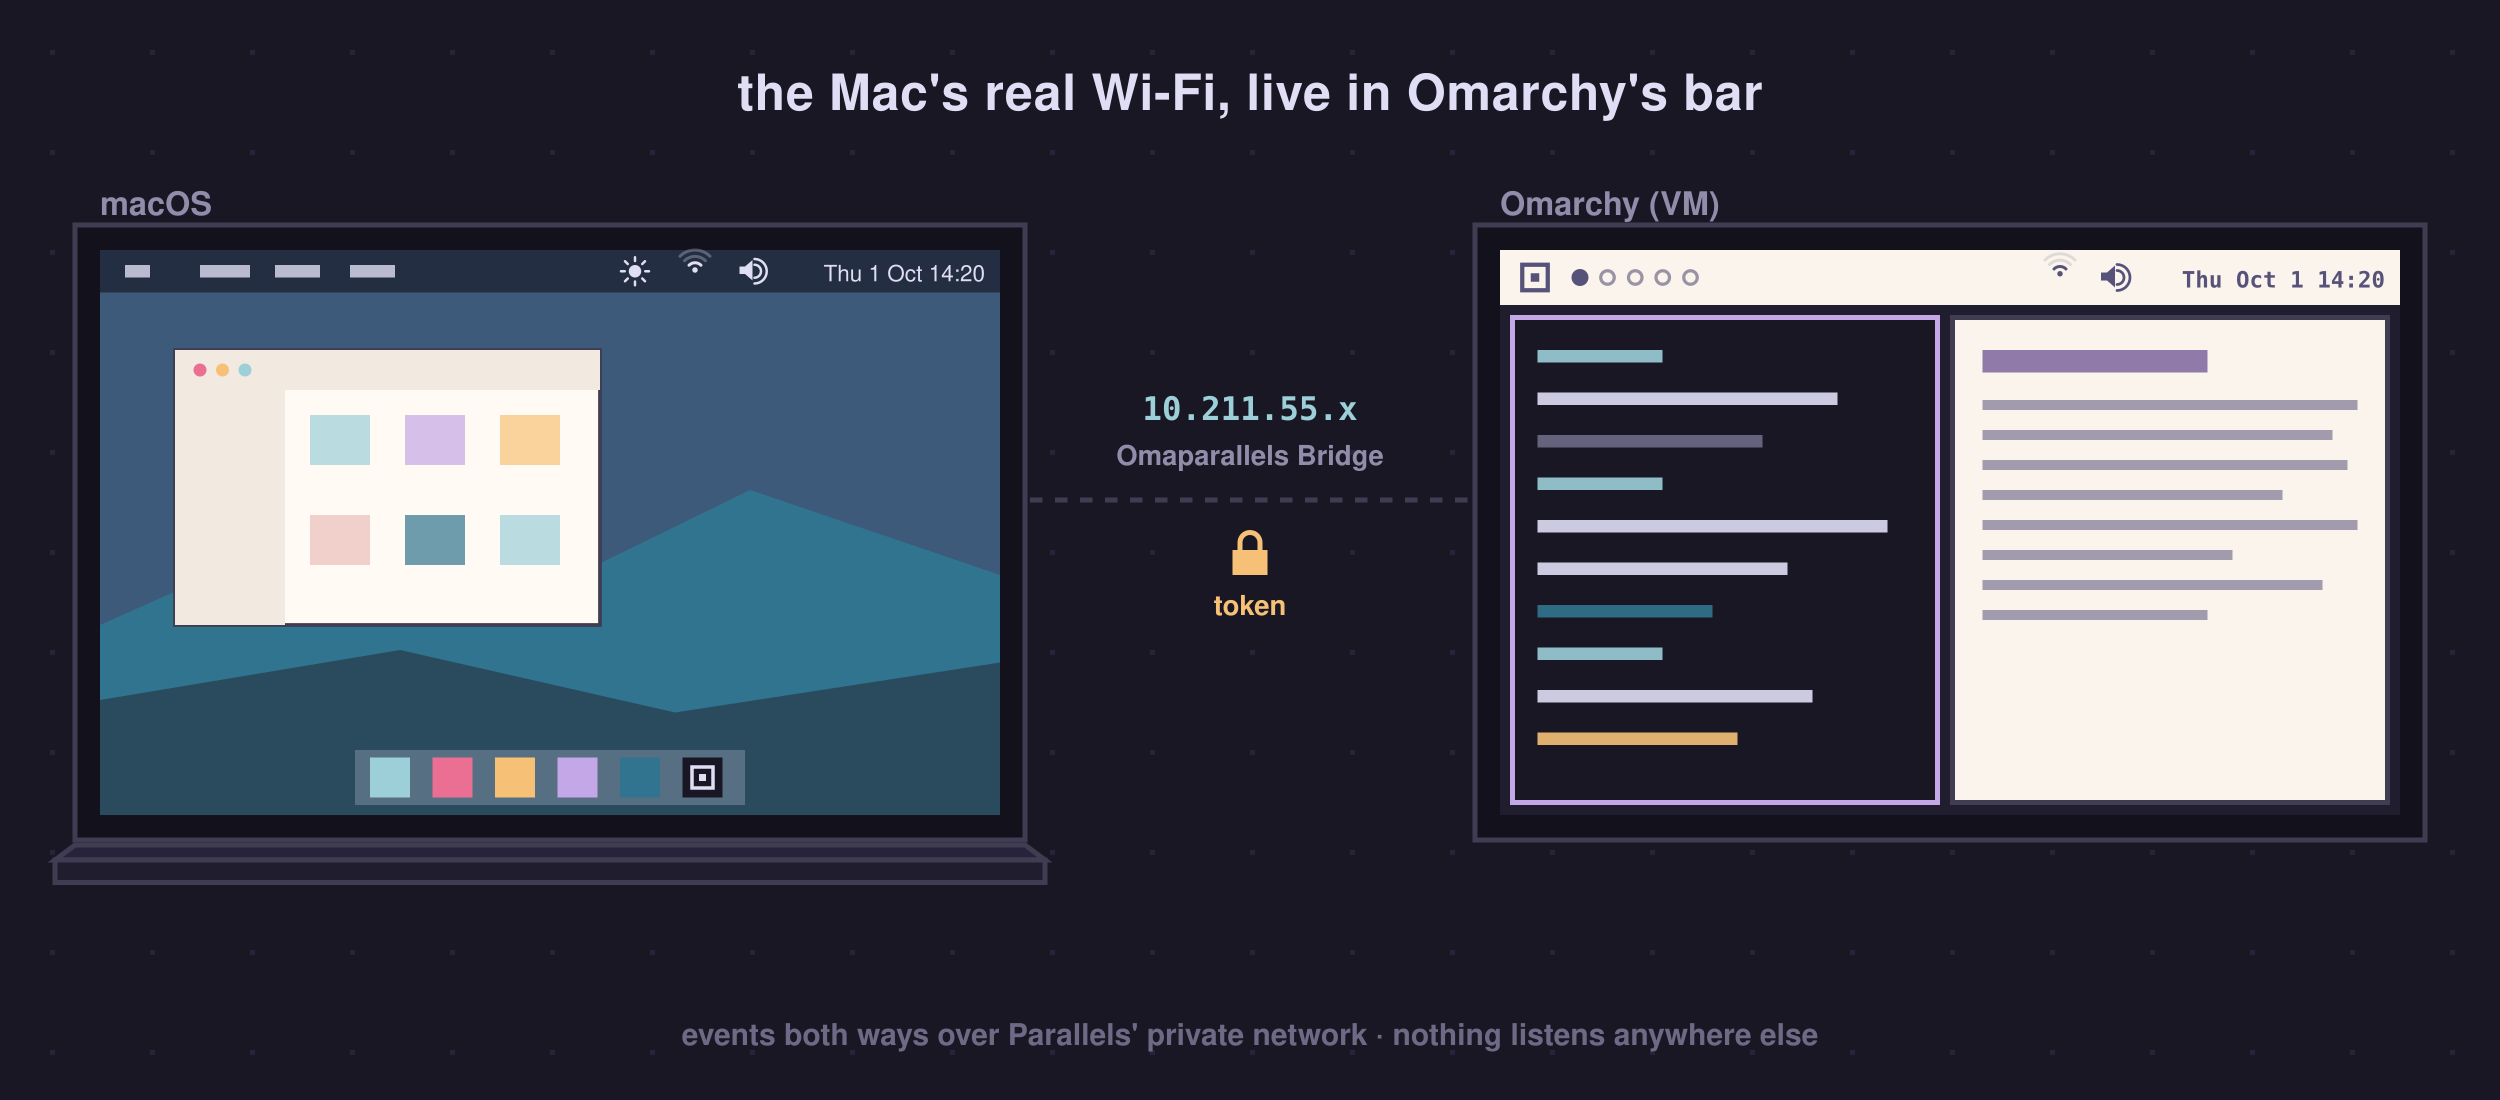
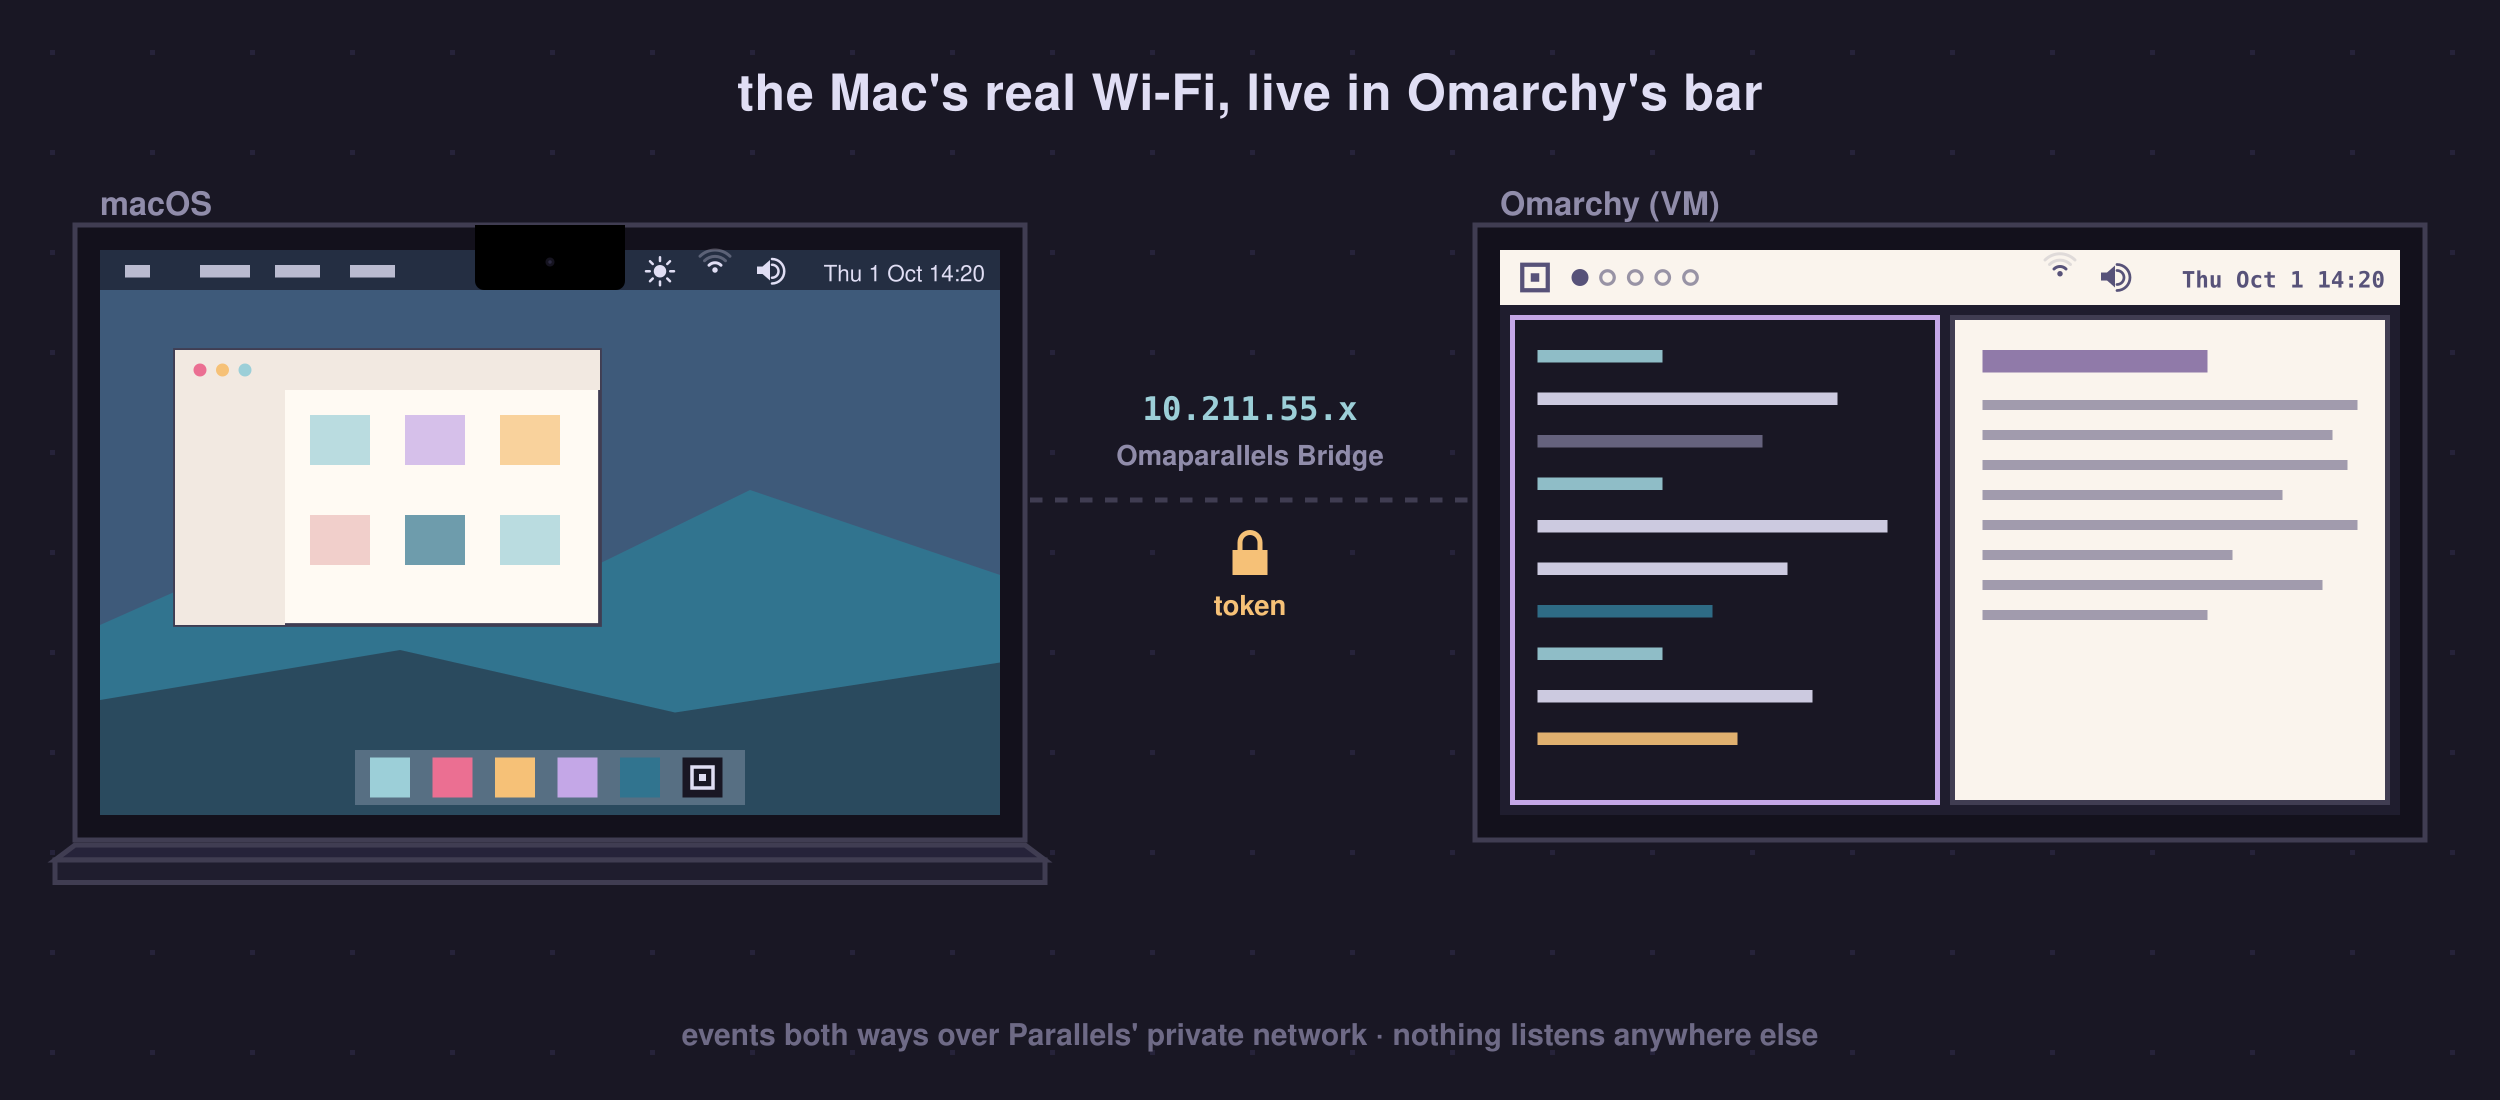
<svg xmlns="http://www.w3.org/2000/svg" viewBox="0 0 1000 440" width="1000" height="440" role="img" aria-labelledby="t d">
  <defs>
    <pattern id="dots" width="40" height="40" patternUnits="userSpaceOnUse">
      <rect x="20" y="20" width="2" height="2" fill="#26233a" />
    </pattern>
  </defs>
  <rect width="1000" height="440" fill="#191724" />
  <rect width="1000" height="440" fill="url(#dots)" />
  <g opacity="1">
    <animate attributeName="opacity" dur="15s" repeatCount="indefinite" keyTimes="0;0.307;0.327;1" values="1;1;0;0" />
    <text x="500" y="44" font-family="-apple-system, BlinkMacSystemFont, 'Segoe UI', Helvetica, Arial, sans-serif" font-size="20" font-weight="600" fill="#e0def4" text-anchor="middle" letter-spacing="0.3">the Mac's real Wi-Fi, live in Omarchy's bar</text>
  </g>
  <g opacity="0">
    <animate attributeName="opacity" dur="15s" repeatCount="indefinite" keyTimes="0;0.313;0.333;0.64;0.66;1" values="0;0;1;1;0;0" />
    <text x="500" y="44" font-family="-apple-system, BlinkMacSystemFont, 'Segoe UI', Helvetica, Arial, sans-serif" font-size="20" font-weight="600" fill="#e0def4" text-anchor="middle" letter-spacing="0.3">AirPods connect, Omarchy's audio follows</text>
  </g>
  <g opacity="0">
    <animate attributeName="opacity" dur="15s" repeatCount="indefinite" keyTimes="0;0.647;0.667;0.973;0.993;1" values="0;0;1;1;0;0" />
    <text x="500" y="44" font-family="-apple-system, BlinkMacSystemFont, 'Segoe UI', Helvetica, Arial, sans-serif" font-size="20" font-weight="600" fill="#e0def4" text-anchor="middle" letter-spacing="0.3">Omarchy's nightlight switches the Mac's Night Shift</text>
  </g>
  <text x="40" y="86" font-family="-apple-system, BlinkMacSystemFont, 'Segoe UI', Helvetica, Arial, sans-serif" font-size="13" font-weight="600" fill="#908caa" text-anchor="start">macOS</text>
  <rect x="30" y="90" width="380" height="246" fill="#13111c" stroke="#403d52" stroke-width="2" />
  <polygon points="30,338 410,338 418,344 22,344" fill="#26233a" stroke="#403d52" stroke-width="2" />
  <rect x="22" y="344" width="396" height="9" fill="#1f1d2e" stroke="#403d52" stroke-width="2" />
  <rect x="40" y="100" width="360" height="226" fill="#3e5a7a" />
  <polygon points="40,250 130,210 210,240 300,196 400,230 400,326 40,326" fill="#31748f" />
  <polygon points="40,280 160,260 270,285 400,265 400,326 40,326" fill="#2a4a5e" />
  <rect x="70" y="140" width="170" height="110" fill="#fffaf3" stroke="#403d52" stroke-width="1.5" />
  <rect x="70" y="140" width="170" height="16" fill="#f2e9e1" />
  <circle cx="80" cy="148" r="2.6" fill="#eb6f92" />
  <circle cx="89" cy="148" r="2.6" fill="#f6c177" />
  <circle cx="98" cy="148" r="2.6" fill="#9ccfd8" />
  <rect x="70" y="156" width="44" height="94" fill="#f2e9e1" />
  <rect x="124" y="166" width="24" height="20" fill="#9ccfd8" opacity="0.7" />
  <rect x="162" y="166" width="24" height="20" fill="#c4a7e7" opacity="0.7" />
  <rect x="200" y="166" width="24" height="20" fill="#f6c177" opacity="0.7" />
  <rect x="124" y="206" width="24" height="20" fill="#ebbcba" opacity="0.7" />
  <rect x="162" y="206" width="24" height="20" fill="#31748f" opacity="0.7" />
  <rect x="200" y="206" width="24" height="20" fill="#9ccfd8" opacity="0.7" />
  <rect x="142.0" y="300" width="156" height="22" fill="#e0def4" opacity="0.25" />
  <rect x="148.0" y="303" width="16" height="16" fill="#9ccfd8" />
  <rect x="173.0" y="303" width="16" height="16" fill="#eb6f92" />
  <rect x="198.0" y="303" width="16" height="16" fill="#f6c177" />
  <rect x="223.0" y="303" width="16" height="16" fill="#c4a7e7" />
  <rect x="248.0" y="303" width="16" height="16" fill="#31748f" />
  <rect x="273.0" y="303" width="16" height="16" fill="#191724" />
  <rect x="276.8" y="306.8" width="8.4" height="8.4" fill="none" stroke="#e0def4" stroke-width="1.4" />
  <rect x="279.6" y="309.6" width="2.8" height="2.8" fill="#e0def4" />
-   <rect x="40" y="100" width="360" height="17" fill="#13111c" opacity="0.6" />
+   <rect x="40" y="100" width="360" height="16" fill="#13111c" opacity="0.6" />
  <rect x="50" y="106" width="10" height="5" fill="#e0def4" opacity="0.8" />
  <rect x="80" y="106" width="20" height="5" fill="#e0def4" opacity="0.8" />
  <rect x="110" y="106" width="18" height="5" fill="#e0def4" opacity="0.8" />
  <rect x="140" y="106" width="18" height="5" fill="#e0def4" opacity="0.8" />
-   <circle cx="254" cy="108.5" r="2.5" fill="#e0def4" />
-   <path d="M258.1 108.5L259.6 108.5M256.9 111.4L258.0 112.5M254.0 112.6L254.0 114.1M251.1 111.4L250.0 112.5M249.9 108.5L248.4 108.5M251.1 105.6L250.0 104.5M254.0 104.4L254.0 102.9M256.9 105.6L258.0 104.5" stroke="#e0def4" stroke-width="1.0" stroke-linecap="round" />
+   <circle cx="264" cy="108.5" r="2.5" fill="#e0def4" />
+   <path d="M268.1 108.5L269.6 108.5M266.9 111.4L268.0 112.5M264.0 112.6L264.0 114.1M261.1 111.4L260.0 112.5M259.9 108.5L258.4 108.5M261.1 105.6L260.0 104.5M264.0 104.4L264.0 102.9M266.9 105.6L268.0 104.5" stroke="#e0def4" stroke-width="1.0" stroke-linecap="round" />
  <text x="394" y="112.5" font-family="-apple-system, BlinkMacSystemFont, 'Segoe UI', Helvetica, Arial, sans-serif" font-size="9" font-weight="500" fill="#e0def4" text-anchor="end">Thu 1 Oct 14:20</text>
  <g opacity="1">
    <animate attributeName="opacity" dur="15s" repeatCount="indefinite" keyTimes="0;0.067;0.068;0.979;0.98;1" values="1;1;0;0;1;1" />
-     <circle cx="278" cy="108.0" r="1.1" fill="#e0def4" />
-     <path d="M275.6 106.1A3.36 3.36 0 0 1 280.4 106.1" fill="none" stroke="#e0def4" stroke-width="1.2" stroke-linecap="round" />
-     <path d="M273.8 104.3A5.92 5.92 0 0 1 282.2 104.3" fill="none" stroke="#e0def4" stroke-width="1.2" stroke-linecap="round" opacity="0.3" />
-     <path d="M272.0 102.5A8.48 8.48 0 0 1 284.0 102.5" fill="none" stroke="#e0def4" stroke-width="1.2" stroke-linecap="round" opacity="0.3" />
+     <circle cx="286" cy="108.0" r="1.1" fill="#e0def4" />
+     <path d="M283.6 106.1A3.36 3.36 0 0 1 288.4 106.1" fill="none" stroke="#e0def4" stroke-width="1.2" stroke-linecap="round" />
+     <path d="M281.8 104.3A5.92 5.92 0 0 1 290.2 104.3" fill="none" stroke="#e0def4" stroke-width="1.2" stroke-linecap="round" opacity="0.3" />
+     <path d="M280.0 102.5A8.48 8.48 0 0 1 292.0 102.5" fill="none" stroke="#e0def4" stroke-width="1.2" stroke-linecap="round" opacity="0.3" />
  </g>
  <g opacity="0">
    <animate attributeName="opacity" dur="15s" repeatCount="indefinite" keyTimes="0;0.065;0.067;0.16;0.161;1" values="0;0;1;1;0;0" />
-     <circle cx="278" cy="108.0" r="1.1" fill="#e0def4" />
-     <path d="M275.6 106.1A3.36 3.36 0 0 1 280.4 106.1" fill="none" stroke="#e0def4" stroke-width="1.2" stroke-linecap="round" />
-     <path d="M273.8 104.3A5.92 5.92 0 0 1 282.2 104.3" fill="none" stroke="#e0def4" stroke-width="1.2" stroke-linecap="round" />
-     <path d="M272.0 102.5A8.48 8.48 0 0 1 284.0 102.5" fill="none" stroke="#e0def4" stroke-width="1.2" stroke-linecap="round" opacity="0.3" />
+     <circle cx="286" cy="108.0" r="1.1" fill="#e0def4" />
+     <path d="M283.6 106.1A3.36 3.36 0 0 1 288.4 106.1" fill="none" stroke="#e0def4" stroke-width="1.2" stroke-linecap="round" />
+     <path d="M281.8 104.3A5.92 5.92 0 0 1 290.2 104.3" fill="none" stroke="#e0def4" stroke-width="1.2" stroke-linecap="round" />
+     <path d="M280.0 102.5A8.48 8.48 0 0 1 292.0 102.5" fill="none" stroke="#e0def4" stroke-width="1.2" stroke-linecap="round" opacity="0.3" />
  </g>
  <g opacity="0">
    <animate attributeName="opacity" dur="15s" repeatCount="indefinite" keyTimes="0;0.159;0.16;0.98;0.981;1" values="0;0;1;1;0;0" />
-     <circle cx="278" cy="108.0" r="1.1" fill="#e0def4" />
-     <path d="M275.6 106.1A3.36 3.36 0 0 1 280.4 106.1" fill="none" stroke="#e0def4" stroke-width="1.2" stroke-linecap="round" />
-     <path d="M273.8 104.3A5.92 5.92 0 0 1 282.2 104.3" fill="none" stroke="#e0def4" stroke-width="1.2" stroke-linecap="round" />
-     <path d="M272.0 102.5A8.48 8.48 0 0 1 284.0 102.5" fill="none" stroke="#e0def4" stroke-width="1.2" stroke-linecap="round" />
+     <circle cx="286" cy="108.0" r="1.1" fill="#e0def4" />
+     <path d="M283.6 106.1A3.36 3.36 0 0 1 288.4 106.1" fill="none" stroke="#e0def4" stroke-width="1.2" stroke-linecap="round" />
+     <path d="M281.8 104.3A5.92 5.92 0 0 1 290.2 104.3" fill="none" stroke="#e0def4" stroke-width="1.2" stroke-linecap="round" />
+     <path d="M280.0 102.5A8.48 8.48 0 0 1 292.0 102.5" fill="none" stroke="#e0def4" stroke-width="1.2" stroke-linecap="round" />
  </g>
  <g opacity="1">
    <animate attributeName="opacity" dur="15s" repeatCount="indefinite" keyTimes="0;0.38;0.383;0.977;0.98;1" values="1;1;0;0;1;1" />
-     <path d="M295.8 106.6h2.2l3.0 -2.6v8.2l-3.0 -2.6h-2.2z" fill="#e0def4" />
-     <path d="M301.8 105.9a2.6 2.6 0 0 1 0 5.2" fill="none" stroke="#e0def4" stroke-width="1.0" stroke-linecap="round" />
-     <path d="M301.8 103.6a4.9 4.9 0 0 1 0 9.8" fill="none" stroke="#e0def4" stroke-width="1.0" stroke-linecap="round" />
+     <path d="M302.8 106.6h2.2l3.0 -2.6v8.2l-3.0 -2.6h-2.2z" fill="#e0def4" />
+     <path d="M308.8 105.9a2.6 2.6 0 0 1 0 5.2" fill="none" stroke="#e0def4" stroke-width="1.0" stroke-linecap="round" />
+     <path d="M308.8 103.6a4.9 4.9 0 0 1 0 9.8" fill="none" stroke="#e0def4" stroke-width="1.0" stroke-linecap="round" />
  </g>
  <g opacity="0">
    <animate attributeName="opacity" dur="15s" repeatCount="indefinite" keyTimes="0;0.377;0.38;0.98;0.983;1" values="0;0;1;1;0;0" />
-     <circle cx="298.1" cy="105.8" r="2.3" fill="#e0def4" />
-     <rect x="299.2" y="105.8" width="1.4" height="6.8" fill="#e0def4" />
-     <circle cx="303.9" cy="105.8" r="2.3" fill="#e0def4" />
-     <rect x="301.4" y="105.8" width="1.4" height="6.8" fill="#e0def4" />
+     <circle cx="305.1" cy="105.8" r="2.3" fill="#e0def4" />
+     <rect x="306.2" y="105.8" width="1.4" height="6.8" fill="#e0def4" />
+     <circle cx="310.9" cy="105.8" r="2.3" fill="#e0def4" />
+     <rect x="308.4" y="105.8" width="1.4" height="6.8" fill="#e0def4" />
  </g>
  <rect x="40" y="100" width="360" height="226" fill="#f6a04d" opacity="0">
    <animate attributeName="opacity" dur="15s" repeatCount="indefinite" keyTimes="0;0.753;0.8;0.947;0.98;1" values="0;0;0.3;0.3;0;0" />
  </rect>
+   <path d="M190.0 90H250.0V112.4a3.6 3.6 0 0 1 -3.6 3.6H193.6a3.6 3.6 0 0 1 -3.6 -3.6z" fill="#000" />
+   <circle cx="220.0" cy="104.8" r="1.8" fill="#15131f" />
+   <circle cx="220.0" cy="104.8" r="0.7" fill="#2b2940" />
  <g opacity="0">
    <animate attributeName="opacity" dur="15s" repeatCount="indefinite" keyTimes="0;0.69;0.707;0.96;0.977;1" values="0;0;1;1;0;0" />
    <rect x="236" y="122" width="158" height="92" fill="#fffaf3" stroke="#403d52" stroke-width="1.5" />
    <text x="246" y="140" font-family="-apple-system, BlinkMacSystemFont, 'Segoe UI', Helvetica, Arial, sans-serif" font-size="11" font-weight="700" fill="#575279" text-anchor="start">Display</text>
    <rect x="246" y="148" width="138" height="8" fill="#dfdad9" />
    <rect x="246" y="148" width="96" height="8" fill="#575279" />
    <rect x="246" y="166" width="66" height="38" fill="#f2e9e1" />
    <rect x="246" y="166" width="66" height="38" fill="#f6c177" opacity="0">
      <animate attributeName="opacity" dur="15s" repeatCount="indefinite" keyTimes="0;0.747;0.76;0.947;0.967;1" values="0;0;1;1;0;0" />
    </rect>
    <circle cx="279" cy="180" r="2.3" fill="#575279" />
    <path d="M282.9 180.0L284.2 180.0M281.7 182.7L282.7 183.7M279.0 183.8L279.0 185.2M276.3 182.7L275.3 183.7M275.1 180.0L273.8 180.0M276.3 177.3L275.3 176.3M279.0 176.2L279.0 174.8M281.7 177.3L282.7 176.3" stroke="#575279" stroke-width="1.0" stroke-linecap="round" />
    <text x="279" y="198" font-family="-apple-system, BlinkMacSystemFont, 'Segoe UI', Helvetica, Arial, sans-serif" font-size="9" font-weight="600" fill="#575279" text-anchor="middle">Night Shift</text>
    <rect x="318" y="166" width="66" height="38" fill="#f2e9e1" />
    <circle cx="351" cy="180" r="5" fill="none" stroke="#575279" stroke-width="1.5" />
    <text x="351" y="198" font-family="-apple-system, BlinkMacSystemFont, 'Segoe UI', Helvetica, Arial, sans-serif" font-size="9" font-weight="600" fill="#575279" text-anchor="middle">True Tone</text>
  </g>
  <g opacity="0">
    <animate attributeName="opacity" dur="15s" repeatCount="indefinite" keyTimes="0;0.333;0.353;0.64;0.66;1" values="0;0;1;1;0;0" />
    <g>
      <animateTransform attributeName="transform" type="translate" dur="15s" repeatCount="indefinite" keyTimes="0;0.333;0.367;1" values="0 14;0 14;0 0;0 0" calcMode="spline" keySplines="0.42 0 0.58 1;0.42 0 0.58 1;0.42 0 0.58 1" />
      <circle cx="433.0" cy="283.4" r="5.7" fill="#e0def4" />
      <rect x="435.6" y="283.4" width="3.5" height="16.5" fill="#e0def4" />
      <circle cx="447.0" cy="283.4" r="5.7" fill="#e0def4" />
      <rect x="440.9" y="283.4" width="3.5" height="16.5" fill="#e0def4" />
      <text x="440" y="322" font-family="-apple-system, BlinkMacSystemFont, 'Segoe UI', Helvetica, Arial, sans-serif" font-size="12" font-weight="600" fill="#e0def4" text-anchor="middle">AirPods</text>
    </g>
  </g>
  <path d="M412 200H588" stroke="#403d52" stroke-width="2" stroke-dasharray="5 5" />
  <text x="500" y="168" font-family="ui-monospace, 'SF Mono', Menlo, monospace" font-size="13" font-weight="600" fill="#9ccfd8" text-anchor="middle">10.211.55.x</text>
  <text x="500" y="186" font-family="-apple-system, BlinkMacSystemFont, 'Segoe UI', Helvetica, Arial, sans-serif" font-size="11" font-weight="600" fill="#908caa" text-anchor="middle">Omaparallels Bridge</text>
  <g transform="translate(493 214)">
    <rect x="0" y="6" width="14" height="10" fill="#f6c177" />
    <path d="M3 6v-3a4 4 0 0 1 8 0v3" fill="none" stroke="#f6c177" stroke-width="2" />
  </g>
  <text x="500" y="246" font-family="-apple-system, BlinkMacSystemFont, 'Segoe UI', Helvetica, Arial, sans-serif" font-size="11" font-weight="600" fill="#f6c177" text-anchor="middle">token</text>
  <rect x="410" y="197" width="7" height="7" fill="#9ccfd8" opacity="0">
    <animate attributeName="x" dur="15s" repeatCount="indefinite" keyTimes="0;0.07;0.103;1" values="410;410;584;584" />
    <animate attributeName="opacity" dur="15s" repeatCount="indefinite" keyTimes="0;0.069;0.07;0.1;0.103;1" values="0;0;1;1;0;0" />
  </rect>
  <rect x="410" y="197" width="7" height="7" fill="#9ccfd8" opacity="0">
    <animate attributeName="x" dur="15s" repeatCount="indefinite" keyTimes="0;0.163;0.197;1" values="410;410;584;584" />
    <animate attributeName="opacity" dur="15s" repeatCount="indefinite" keyTimes="0;0.163;0.163;0.193;0.197;1" values="0;0;1;1;0;0" />
  </rect>
  <rect x="410" y="197" width="7" height="7" fill="#c4a7e7" opacity="0">
    <animate attributeName="x" dur="15s" repeatCount="indefinite" keyTimes="0;0.387;0.42;1" values="410;410;584;584" />
    <animate attributeName="opacity" dur="15s" repeatCount="indefinite" keyTimes="0;0.386;0.387;0.417;0.42;1" values="0;0;1;1;0;0" />
  </rect>
  <rect x="410" y="197" width="7" height="7" fill="#c4a7e7" opacity="0">
    <animate attributeName="x" dur="15s" repeatCount="indefinite" keyTimes="0;0.407;0.44;1" values="410;410;584;584" />
    <animate attributeName="opacity" dur="15s" repeatCount="indefinite" keyTimes="0;0.406;0.407;0.437;0.44;1" values="0;0;1;1;0;0" />
  </rect>
  <rect x="584" y="197" width="7" height="7" fill="#f6c177" opacity="0">
    <animate attributeName="x" dur="15s" repeatCount="indefinite" keyTimes="0;0.717;0.75;1" values="584;584;410;410" />
    <animate attributeName="opacity" dur="15s" repeatCount="indefinite" keyTimes="0;0.716;0.717;0.747;0.75;1" values="0;0;1;1;0;0" />
  </rect>
  <rect x="584" y="197" width="7" height="7" fill="#f6c177" opacity="0">
    <animate attributeName="x" dur="15s" repeatCount="indefinite" keyTimes="0;0.95;0.983;1" values="584;584;410;410" />
    <animate attributeName="opacity" dur="15s" repeatCount="indefinite" keyTimes="0;0.949;0.95;0.98;0.983;1" values="0;0;1;1;0;0" />
  </rect>
  <text x="600" y="86" font-family="-apple-system, BlinkMacSystemFont, 'Segoe UI', Helvetica, Arial, sans-serif" font-size="13" font-weight="600" fill="#908caa" text-anchor="start">Omarchy (VM)</text>
  <rect x="590" y="90" width="380" height="246" fill="#13111c" stroke="#403d52" stroke-width="2" />
  <rect x="600" y="100" width="360" height="226" fill="#1f1d2e" />
  <rect x="605" y="127" width="170" height="194" fill="#191724" stroke="#c4a7e7" stroke-width="2" />
  <rect x="615" y="140" width="50" height="5" fill="#9ccfd8" opacity="0.9" />
  <rect x="615" y="157" width="120" height="5" fill="#e0def4" opacity="0.9" />
  <rect x="615" y="174" width="90" height="5" fill="#6e6a86" opacity="0.9" />
  <rect x="615" y="191" width="50" height="5" fill="#9ccfd8" opacity="0.9" />
  <rect x="615" y="208" width="140" height="5" fill="#e0def4" opacity="0.9" />
  <rect x="615" y="225" width="100" height="5" fill="#e0def4" opacity="0.9" />
  <rect x="615" y="242" width="70" height="5" fill="#31748f" opacity="0.9" />
  <rect x="615" y="259" width="50" height="5" fill="#9ccfd8" opacity="0.9" />
  <rect x="615" y="276" width="110" height="5" fill="#e0def4" opacity="0.9" />
  <rect x="615" y="293" width="80" height="5" fill="#f6c177" opacity="0.9" />
  <rect x="781" y="127" width="174" height="194" fill="#faf4ed" stroke="#403d52" stroke-width="2" />
  <rect x="793" y="140" width="90" height="9" fill="#907aa9" />
  <rect x="793" y="160" width="150" height="4" fill="#575279" opacity="0.55" />
  <rect x="793" y="172" width="140" height="4" fill="#575279" opacity="0.55" />
  <rect x="793" y="184" width="146" height="4" fill="#575279" opacity="0.55" />
  <rect x="793" y="196" width="120" height="4" fill="#575279" opacity="0.55" />
  <rect x="793" y="208" width="150" height="4" fill="#575279" opacity="0.55" />
  <rect x="793" y="220" width="100" height="4" fill="#575279" opacity="0.55" />
  <rect x="793" y="232" width="136" height="4" fill="#575279" opacity="0.55" />
  <rect x="793" y="244" width="90" height="4" fill="#575279" opacity="0.55" />
  <rect x="600" y="100" width="360" height="22" fill="#faf4ed" />
  <rect x="608.9" y="105.9" width="10.2" height="10.2" fill="none" stroke="#575279" stroke-width="1.7" />
  <rect x="612.3" y="109.3" width="3.4" height="3.4" fill="#575279" />
  <circle cx="632.0" cy="111" r="3.4" fill="#575279" />
  <circle cx="643.0" cy="111" r="2.7" fill="none" stroke="#9893a5" stroke-width="1.3" />
  <circle cx="654.1" cy="111" r="2.7" fill="none" stroke="#9893a5" stroke-width="1.3" />
  <circle cx="665.1" cy="111" r="2.7" fill="none" stroke="#9893a5" stroke-width="1.3" />
  <circle cx="676.2" cy="111" r="2.7" fill="none" stroke="#9893a5" stroke-width="1.3" />
  <text x="954" y="115" font-family="ui-monospace, 'SF Mono', Menlo, monospace" font-size="9" font-weight="600" fill="#575279" text-anchor="end">Thu Oct 1 14:20</text>
  <g opacity="1">
    <animate attributeName="opacity" dur="15s" repeatCount="indefinite" keyTimes="0;0.103;0.105;0.979;0.98;1" values="1;1;0;0;1;1" />
    <circle cx="824" cy="109.5" r="1.1" fill="#575279" />
    <path d="M821.6 107.6A3.36 3.36 0 0 1 826.4 107.6" fill="none" stroke="#575279" stroke-width="1.2" stroke-linecap="round" />
    <path d="M819.8 105.8A5.92 5.92 0 0 1 828.2 105.8" fill="none" stroke="#dfdad9" stroke-width="1.2" stroke-linecap="round" />
    <path d="M818.0 104.0A8.48 8.48 0 0 1 830.0 104.0" fill="none" stroke="#dfdad9" stroke-width="1.2" stroke-linecap="round" />
  </g>
  <g opacity="0">
    <animate attributeName="opacity" dur="15s" repeatCount="indefinite" keyTimes="0;0.102;0.103;0.197;0.198;1" values="0;0;1;1;0;0" />
    <circle cx="824" cy="109.5" r="1.1" fill="#575279" />
    <path d="M821.6 107.6A3.36 3.36 0 0 1 826.4 107.6" fill="none" stroke="#575279" stroke-width="1.2" stroke-linecap="round" />
    <path d="M819.8 105.8A5.92 5.92 0 0 1 828.2 105.8" fill="none" stroke="#575279" stroke-width="1.2" stroke-linecap="round" />
    <path d="M818.0 104.0A8.48 8.48 0 0 1 830.0 104.0" fill="none" stroke="#dfdad9" stroke-width="1.2" stroke-linecap="round" />
  </g>
  <g opacity="0">
    <animate attributeName="opacity" dur="15s" repeatCount="indefinite" keyTimes="0;0.195;0.197;0.98;0.981;1" values="0;0;1;1;0;0" />
    <circle cx="824" cy="109.5" r="1.1" fill="#575279" />
    <path d="M821.6 107.6A3.36 3.36 0 0 1 826.4 107.6" fill="none" stroke="#575279" stroke-width="1.2" stroke-linecap="round" />
    <path d="M819.8 105.8A5.92 5.92 0 0 1 828.2 105.8" fill="none" stroke="#575279" stroke-width="1.2" stroke-linecap="round" />
    <path d="M818.0 104.0A8.48 8.48 0 0 1 830.0 104.0" fill="none" stroke="#575279" stroke-width="1.2" stroke-linecap="round" />
  </g>
  <g opacity="1">
    <animate attributeName="opacity" dur="15s" repeatCount="indefinite" keyTimes="0;0.423;0.427;0.977;0.98;1" values="1;1;0;0;1;1" />
    <path d="M840.4 109.0h2.4l3.2 -2.8v8.8l-3.2 -2.8h-2.4z" fill="#575279" />
    <path d="M846.8 108.2a2.8 2.8 0 0 1 0 5.6" fill="none" stroke="#575279" stroke-width="1.1" stroke-linecap="round" />
    <path d="M846.8 105.8a5.2 5.2 0 0 1 0 10.4" fill="none" stroke="#575279" stroke-width="1.1" stroke-linecap="round" />
  </g>
  <g opacity="0">
    <animate attributeName="opacity" dur="15s" repeatCount="indefinite" keyTimes="0;0.42;0.423;0.98;0.983;1" values="0;0;1;1;0;0" />
    <circle cx="843.1" cy="108.3" r="2.3" fill="#575279" />
    <rect x="844.2" y="108.3" width="1.4" height="6.8" fill="#575279" />
    <circle cx="848.9" cy="108.3" r="2.3" fill="#575279" />
    <rect x="846.4" y="108.3" width="1.4" height="6.8" fill="#575279" />
  </g>
  <g opacity="0">
    <animate attributeName="opacity" dur="15s" repeatCount="indefinite" keyTimes="0;0.697;0.703;0.953;0.96;1" values="0;0;1;1;0;0" />
    <path d="M803.2 106.6a4.4 4.4 0 1 0 4.2 5.5a4.0 4.0 0 0 1 -4.2 -5.5z" fill="#575279" />
  </g>
  <g opacity="0">
    <animate attributeName="opacity" dur="15s" repeatCount="indefinite" keyTimes="0;0.023;0.04;0.293;0.31;1" values="0;0;1;1;0;0" />
    <rect x="768" y="126" width="186" height="50" fill="#faf4ed" stroke="#907aa9" stroke-width="2" />
    <text x="778" y="144" font-family="-apple-system, BlinkMacSystemFont, 'Segoe UI', Helvetica, Arial, sans-serif" font-size="11" font-weight="700" fill="#575279" text-anchor="start">Home-5G</text>
    <text x="944" y="144" font-family="-apple-system, BlinkMacSystemFont, 'Segoe UI', Helvetica, Arial, sans-serif" font-size="9.5" font-weight="600" fill="#9893a5" text-anchor="end">the Mac's Wi-Fi</text>
    <text x="778" y="164" font-family="-apple-system, BlinkMacSystemFont, 'Segoe UI', Helvetica, Arial, sans-serif" font-size="9.5" font-weight="600" fill="#286983" text-anchor="start">5GHz · WPA2</text>
    <g opacity="0">
      <animate attributeName="opacity" dur="15s" repeatCount="indefinite" keyTimes="0;0.039;0.04;0.103;0.105;1" values="0;0;1;1;0;0" />
      <circle cx="934" cy="159.3" r="1.0" fill="#575279" />
      <path d="M931.8 157.5A3.15 3.15 0 0 1 936.2 157.5" fill="none" stroke="#575279" stroke-width="1.1" stroke-linecap="round" />
      <path d="M930.1 155.8A5.55 5.55 0 0 1 937.9 155.8" fill="none" stroke="#dfdad9" stroke-width="1.1" stroke-linecap="round" />
      <path d="M928.4 154.1A7.95 7.95 0 0 1 939.6 154.1" fill="none" stroke="#dfdad9" stroke-width="1.1" stroke-linecap="round" />
    </g>
    <g opacity="0">
      <animate attributeName="opacity" dur="15s" repeatCount="indefinite" keyTimes="0;0.102;0.103;0.197;0.198;1" values="0;0;1;1;0;0" />
      <circle cx="934" cy="159.3" r="1.0" fill="#575279" />
      <path d="M931.8 157.5A3.15 3.15 0 0 1 936.2 157.5" fill="none" stroke="#575279" stroke-width="1.1" stroke-linecap="round" />
      <path d="M930.1 155.8A5.55 5.55 0 0 1 937.9 155.8" fill="none" stroke="#575279" stroke-width="1.1" stroke-linecap="round" />
      <path d="M928.4 154.1A7.95 7.95 0 0 1 939.6 154.1" fill="none" stroke="#dfdad9" stroke-width="1.1" stroke-linecap="round" />
    </g>
    <g opacity="0">
      <animate attributeName="opacity" dur="15s" repeatCount="indefinite" keyTimes="0;0.195;0.197;0.293;0.295;1" values="0;0;1;1;0;0" />
      <circle cx="934" cy="159.3" r="1.0" fill="#575279" />
      <path d="M931.8 157.5A3.15 3.15 0 0 1 936.2 157.5" fill="none" stroke="#575279" stroke-width="1.1" stroke-linecap="round" />
      <path d="M930.1 155.8A5.55 5.55 0 0 1 937.9 155.8" fill="none" stroke="#575279" stroke-width="1.1" stroke-linecap="round" />
      <path d="M928.4 154.1A7.95 7.95 0 0 1 939.6 154.1" fill="none" stroke="#575279" stroke-width="1.1" stroke-linecap="round" />
    </g>
  </g>
  <g opacity="0">
    <animate attributeName="opacity" dur="15s" repeatCount="indefinite" keyTimes="0;0.377;0.393;0.64;0.657;1" values="0;0;1;1;0;0" />
    <rect x="750" y="126" width="204" height="86" fill="#faf4ed" stroke="#907aa9" stroke-width="2" />
    <text x="760" y="144" font-family="-apple-system, BlinkMacSystemFont, 'Segoe UI', Helvetica, Arial, sans-serif" font-size="11" font-weight="700" fill="#575279" text-anchor="start">Output</text>
    <text x="944" y="144" font-family="-apple-system, BlinkMacSystemFont, 'Segoe UI', Helvetica, Arial, sans-serif" font-size="9.5" font-weight="600" fill="#9893a5" text-anchor="end">the Mac's audio</text>
    <rect x="755" y="152" width="194" height="22" fill="#f2e9e1">
      <animate attributeName="y" dur="15s" repeatCount="indefinite" keyTimes="0;0.437;0.453;1" values="152;152;178;178" calcMode="spline" keySplines="0.42 0 0.58 1;0.42 0 0.58 1;0.42 0 0.58 1" />
    </rect>
    <path d="M764.5 161.4h2.0l2.6 -2.3v7.2l-2.6 -2.3h-2.0z" fill="#575279" />
    <path d="M769.6 160.7a2.3 2.3 0 0 1 0 4.5" fill="none" stroke="#575279" stroke-width="0.9" stroke-linecap="round" />
    <path d="M769.6 158.8a4.2 4.2 0 0 1 0 8.5" fill="none" stroke="#575279" stroke-width="0.9" stroke-linecap="round" />
    <text x="782" y="167" font-family="-apple-system, BlinkMacSystemFont, 'Segoe UI', Helvetica, Arial, sans-serif" font-size="10" font-weight="600" fill="#575279" text-anchor="start">MacBook Pro Speakers</text>
    <g opacity="0">
      <animate attributeName="opacity" dur="15s" repeatCount="indefinite" keyTimes="0;0.41;0.423;0.64;0.653;1" values="0;0;1;1;0;0" />
      <circle cx="766.4" cy="186.6" r="2.1" fill="#575279" />
      <rect x="767.4" y="186.6" width="1.3" height="6.0" fill="#575279" />
      <circle cx="771.6" cy="186.6" r="2.1" fill="#575279" />
      <rect x="769.3" y="186.6" width="1.3" height="6.0" fill="#575279" />
      <text x="782" y="193" font-family="-apple-system, BlinkMacSystemFont, 'Segoe UI', Helvetica, Arial, sans-serif" font-size="10" font-weight="700" fill="#575279" text-anchor="start">AirPods</text>
    </g>
  </g>
  <g opacity="0">
    <animate attributeName="opacity" dur="15s" repeatCount="indefinite" keyTimes="0;0.657;0.673;0.96;0.977;1" values="0;0;1;1;0;0" />
    <g>
      <animateTransform attributeName="transform" type="translate" dur="15s" repeatCount="indefinite" keyTimes="0;0.69;0.695;0.703;1" values="0 0;0 0;0 3;0 0;0 0" />
      <rect x="750" y="350" width="58" height="26" fill="#1f1d2e" stroke="#403d52" stroke-width="2" />
      <text x="779.0" y="367" font-family="-apple-system, BlinkMacSystemFont, 'Segoe UI', Helvetica, Arial, sans-serif" font-size="11" font-weight="600" fill="#e0def4" text-anchor="middle">Super</text>
      <text x="816" y="367" font-family="-apple-system, BlinkMacSystemFont, 'Segoe UI', Helvetica, Arial, sans-serif" font-size="12" font-weight="600" fill="#908caa" text-anchor="middle">+</text>
      <rect x="824" y="350" width="50" height="26" fill="#1f1d2e" stroke="#403d52" stroke-width="2" />
      <text x="849.0" y="367" font-family="-apple-system, BlinkMacSystemFont, 'Segoe UI', Helvetica, Arial, sans-serif" font-size="11" font-weight="600" fill="#e0def4" text-anchor="middle">Ctrl</text>
      <text x="882" y="367" font-family="-apple-system, BlinkMacSystemFont, 'Segoe UI', Helvetica, Arial, sans-serif" font-size="12" font-weight="600" fill="#908caa" text-anchor="middle">+</text>
      <rect x="890" y="350" width="30" height="26" fill="#1f1d2e" stroke="#403d52" stroke-width="2" />
      <text x="905.0" y="367" font-family="-apple-system, BlinkMacSystemFont, 'Segoe UI', Helvetica, Arial, sans-serif" font-size="11" font-weight="600" fill="#e0def4" text-anchor="middle">N</text>
    </g>
  </g>
  <text x="500" y="418" font-family="-apple-system, BlinkMacSystemFont, 'Segoe UI', Helvetica, Arial, sans-serif" font-size="12" font-weight="600" fill="#6e6a86" text-anchor="middle">events both ways over Parallels' private network · nothing listens anywhere else</text>
</svg>
